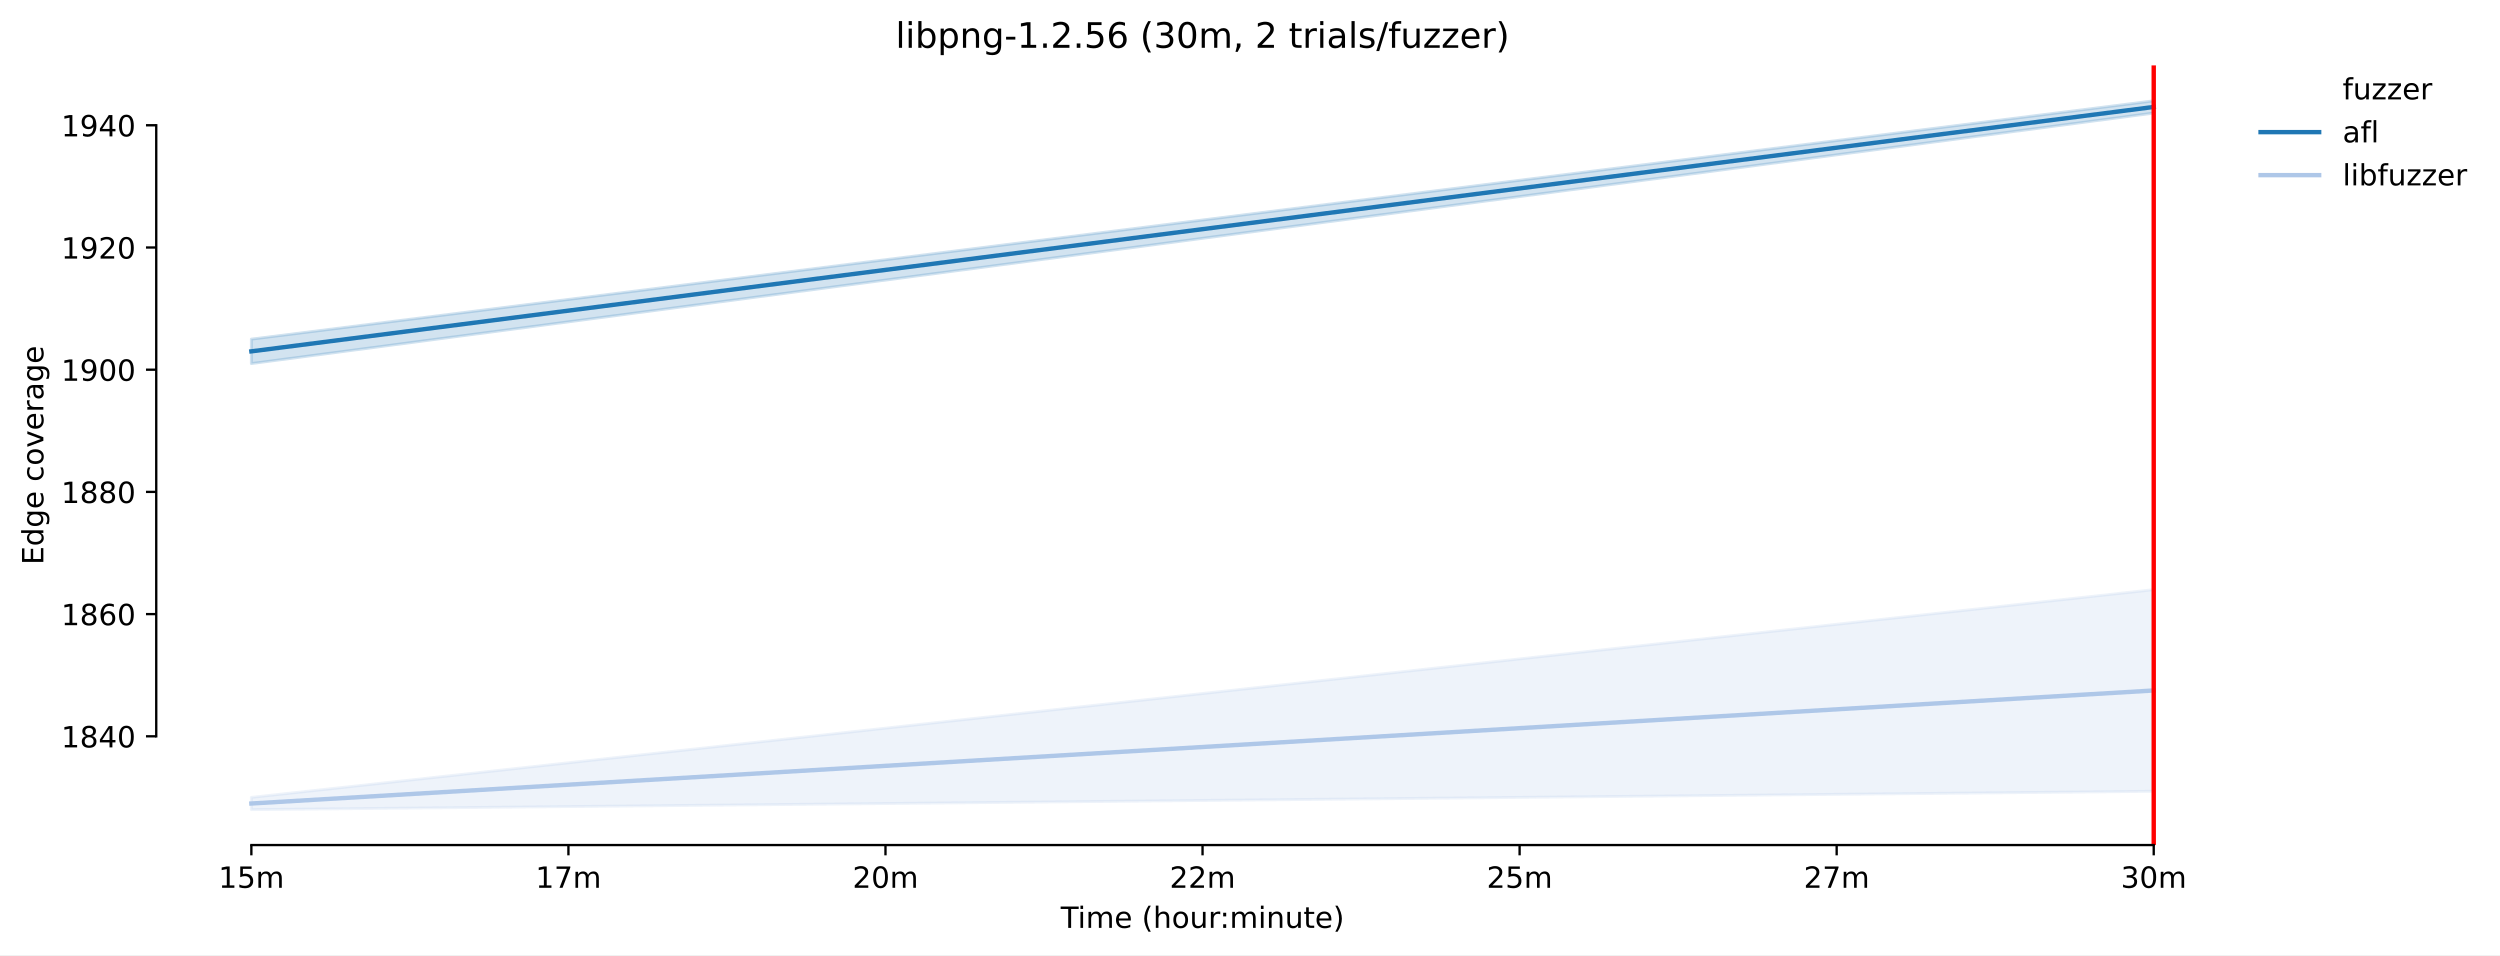
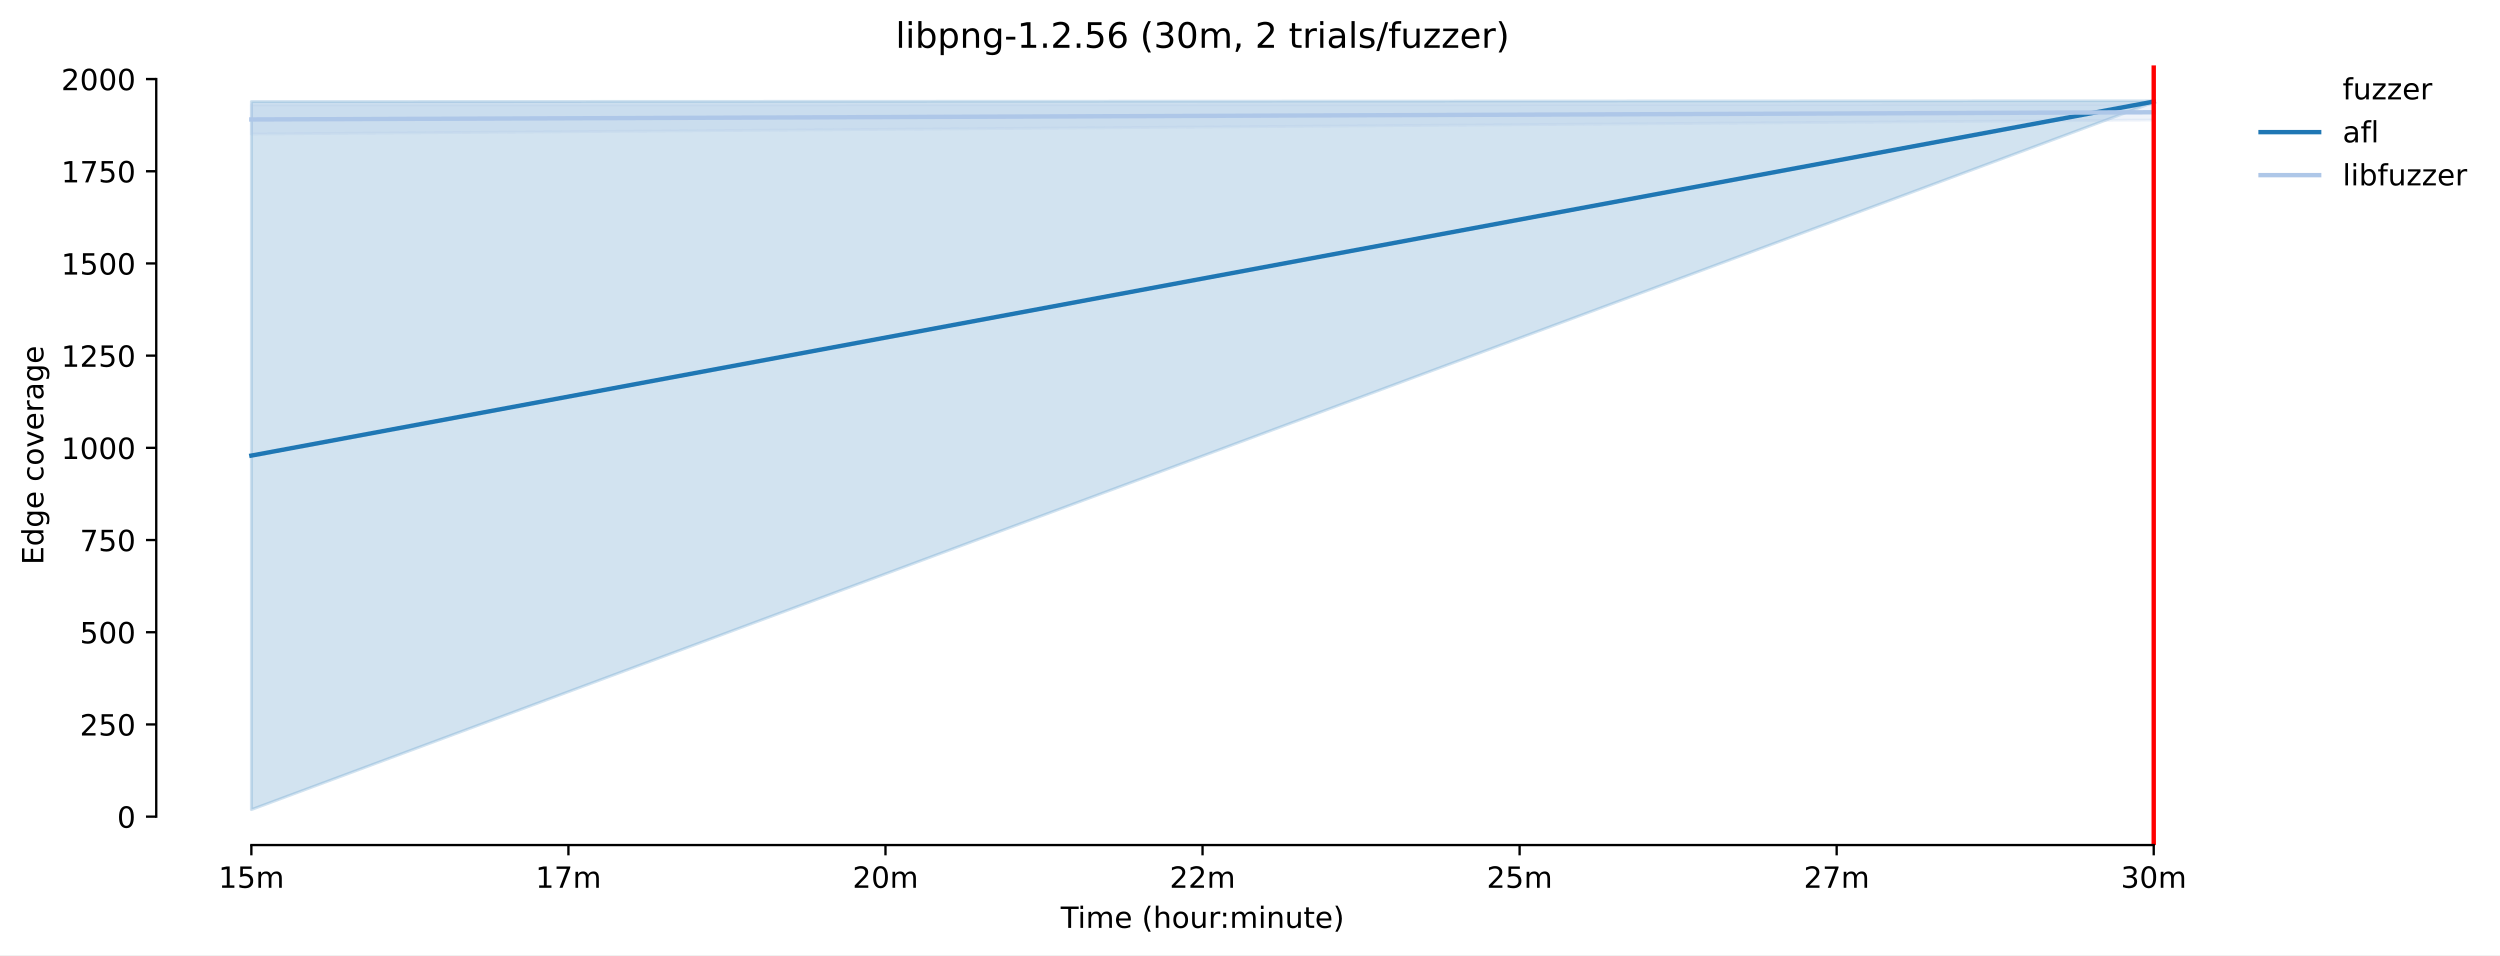
<svg xmlns="http://www.w3.org/2000/svg" xmlns:xlink="http://www.w3.org/1999/xlink" height="325.986pt" version="1.1" viewBox="0 0 853.292 325.986" width="853.292pt">
  <defs>
    <style type="text/css">
*{stroke-linecap:butt;stroke-linejoin:round;}
  </style>
  </defs>
  <g id="figure_1">
    <g id="patch_1">
      <path d="M 0 325.986  L 853.292 325.986  L 853.292 0  L 0 0  z " style="fill:#ffffff;" />
    </g>
    <g id="axes_1">
      <g id="patch_2">
        <path d="M 53.328 288.43  L 767.568 288.43  L 767.568 22.318  L 53.328 22.318  z " style="fill:#ffffff;" />
      </g>
      <g id="PolyCollection_1">
        <defs>
-           <path d="M 85.794 -210.237  L 85.794 -201.895  L 735.103 -287.401  L 735.103 -291.572  L 735.103 -291.572  L 85.794 -210.237  z " id="mdf410b90b7" style="stroke:#1f77b4;stroke-opacity:0.2;" />
+           <path d="M 85.794 -291.321  L 85.794 -49.652  L 735.103 -291.069  L 735.103 -291.572  L 735.103 -291.572  L 85.794 -291.321  z " id="m51db2a4401" style="stroke:#1f77b4;stroke-opacity:0.2;" />
        </defs>
-         <g clip-path="url(#p52d80dccf2)">
-           <use style="fill:#1f77b4;fill-opacity:0.2;stroke:#1f77b4;stroke-opacity:0.2;" x="0" xlink:href="#mdf410b90b7" y="325.986" />
+         <g clip-path="url(#pdd1003ed33)">
+           <use style="fill:#1f77b4;fill-opacity:0.2;stroke:#1f77b4;stroke-opacity:0.2;" x="0" xlink:href="#m51db2a4401" y="325.986" />
        </g>
      </g>
      <g id="PolyCollection_2">
        <defs>
-           <path d="M 85.794 -53.823  L 85.794 -49.652  L 735.103 -55.909  L 735.103 -124.731  L 735.103 -124.731  L 85.794 -53.823  z " id="m5c1416dad9" style="stroke:#aec7e8;stroke-opacity:0.2;" />
+           <path d="M 85.794 -290.188  L 85.794 -280.244  L 735.103 -285.027  L 735.103 -290.314  L 735.103 -290.314  L 85.794 -290.188  z " id="mef5dfde1c2" style="stroke:#aec7e8;stroke-opacity:0.2;" />
        </defs>
-         <g clip-path="url(#p52d80dccf2)">
-           <use style="fill:#aec7e8;fill-opacity:0.2;stroke:#aec7e8;stroke-opacity:0.2;" x="0" xlink:href="#m5c1416dad9" y="325.986" />
+         <g clip-path="url(#pdd1003ed33)">
+           <use style="fill:#aec7e8;fill-opacity:0.2;stroke:#aec7e8;stroke-opacity:0.2;" x="0" xlink:href="#mef5dfde1c2" y="325.986" />
        </g>
      </g>
      <g id="matplotlib.axis_1">
        <g id="xtick_1">
          <g id="line2d_1">
            <defs>
-               <path d="M 0 0  L 0 3.5  " id="md1319e01f7" style="stroke:#000000;stroke-width:0.8;" />
-             </defs>
-             <g>
-               <use style="stroke:#000000;stroke-width:0.8;" x="85.794" xlink:href="#md1319e01f7" y="288.43" />
+               <path d="M 0 0  L 0 3.5  " id="m10baee0d5d" style="stroke:#000000;stroke-width:0.8;" />
+             </defs>
+             <g>
+               <use style="stroke:#000000;stroke-width:0.8;" x="85.794" xlink:href="#m10baee0d5d" y="288.43" />
            </g>
          </g>
          <g id="text_1">
            <defs>
              <path d="M 12.406 8.297  L 28.516 8.297  L 28.516 63.922  L 10.984 60.406  L 10.984 69.391  L 28.422 72.906  L 38.281 72.906  L 38.281 8.297  L 54.391 8.297  L 54.391 0  L 12.406 0  z " id="DejaVuSans-49" />
              <path d="M 10.797 72.906  L 49.516 72.906  L 49.516 64.594  L 19.828 64.594  L 19.828 46.734  Q 21.969 47.469 24.109 47.828  Q 26.266 48.188 28.422 48.188  Q 40.625 48.188 47.75 41.5  Q 54.891 34.812 54.891 23.391  Q 54.891 11.625 47.562 5.094  Q 40.234 -1.422 26.906 -1.422  Q 22.312 -1.422 17.547 -0.641  Q 12.797 0.141 7.719 1.703  L 7.719 11.625  Q 12.109 9.234 16.797 8.062  Q 21.484 6.891 26.703 6.891  Q 35.156 6.891 40.078 11.328  Q 45.016 15.766 45.016 23.391  Q 45.016 31 40.078 35.438  Q 35.156 39.891 26.703 39.891  Q 22.75 39.891 18.812 39.016  Q 14.891 38.141 10.797 36.281  z " id="DejaVuSans-53" />
              <path d="M 52 44.188  Q 55.375 50.25 60.062 53.125  Q 64.75 56 71.094 56  Q 79.641 56 84.281 50.016  Q 88.922 44.047 88.922 33.016  L 88.922 0  L 79.891 0  L 79.891 32.719  Q 79.891 40.578 77.094 44.375  Q 74.312 48.188 68.609 48.188  Q 61.625 48.188 57.562 43.547  Q 53.516 38.922 53.516 30.906  L 53.516 0  L 44.484 0  L 44.484 32.719  Q 44.484 40.625 41.703 44.406  Q 38.922 48.188 33.109 48.188  Q 26.219 48.188 22.156 43.531  Q 18.109 38.875 18.109 30.906  L 18.109 0  L 9.078 0  L 9.078 54.688  L 18.109 54.688  L 18.109 46.188  Q 21.188 51.219 25.484 53.609  Q 29.781 56 35.688 56  Q 41.656 56 45.828 52.969  Q 50 49.953 52 44.188  z " id="DejaVuSans-109" />
            </defs>
            <g transform="translate(74.56077 303.0286)scale(0.1 -0.1)">
              <use xlink:href="#DejaVuSans-49" />
              <use x="63.623" xlink:href="#DejaVuSans-53" />
              <use x="127.246" xlink:href="#DejaVuSans-109" />
            </g>
          </g>
        </g>
        <g id="xtick_2">
          <g id="line2d_2">
            <g>
-               <use style="stroke:#000000;stroke-width:0.8;" x="194.012" xlink:href="#md1319e01f7" y="288.43" />
+               <use style="stroke:#000000;stroke-width:0.8;" x="194.012" xlink:href="#m10baee0d5d" y="288.43" />
            </g>
          </g>
          <g id="text_2">
            <defs>
              <path d="M 8.203 72.906  L 55.078 72.906  L 55.078 68.703  L 28.609 0  L 18.312 0  L 43.219 64.594  L 8.203 64.594  z " id="DejaVuSans-55" />
            </defs>
            <g transform="translate(182.7789 303.0286)scale(0.1 -0.1)">
              <use xlink:href="#DejaVuSans-49" />
              <use x="63.623" xlink:href="#DejaVuSans-55" />
              <use x="127.246" xlink:href="#DejaVuSans-109" />
            </g>
          </g>
        </g>
        <g id="xtick_3">
          <g id="line2d_3">
            <g>
-               <use style="stroke:#000000;stroke-width:0.8;" x="302.23" xlink:href="#md1319e01f7" y="288.43" />
+               <use style="stroke:#000000;stroke-width:0.8;" x="302.23" xlink:href="#m10baee0d5d" y="288.43" />
            </g>
          </g>
          <g id="text_3">
            <defs>
              <path d="M 19.188 8.297  L 53.609 8.297  L 53.609 0  L 7.328 0  L 7.328 8.297  Q 12.938 14.109 22.625 23.891  Q 32.328 33.688 34.812 36.531  Q 39.547 41.844 41.422 45.531  Q 43.312 49.219 43.312 52.781  Q 43.312 58.594 39.234 62.25  Q 35.156 65.922 28.609 65.922  Q 23.969 65.922 18.812 64.312  Q 13.672 62.703 7.812 59.422  L 7.812 69.391  Q 13.766 71.781 18.938 73  Q 24.125 74.219 28.422 74.219  Q 39.75 74.219 46.484 68.547  Q 53.219 62.891 53.219 53.422  Q 53.219 48.922 51.531 44.891  Q 49.859 40.875 45.406 35.406  Q 44.188 33.984 37.641 27.219  Q 31.109 20.453 19.188 8.297  z " id="DejaVuSans-50" />
              <path d="M 31.781 66.406  Q 24.172 66.406 20.328 58.906  Q 16.5 51.422 16.5 36.375  Q 16.5 21.391 20.328 13.891  Q 24.172 6.391 31.781 6.391  Q 39.453 6.391 43.281 13.891  Q 47.125 21.391 47.125 36.375  Q 47.125 51.422 43.281 58.906  Q 39.453 66.406 31.781 66.406  z M 31.781 74.219  Q 44.047 74.219 50.516 64.516  Q 56.984 54.828 56.984 36.375  Q 56.984 17.969 50.516 8.266  Q 44.047 -1.422 31.781 -1.422  Q 19.531 -1.422 13.062 8.266  Q 6.594 17.969 6.594 36.375  Q 6.594 54.828 13.062 64.516  Q 19.531 74.219 31.781 74.219  z " id="DejaVuSans-48" />
            </defs>
            <g transform="translate(290.9971 303.0286)scale(0.1 -0.1)">
              <use xlink:href="#DejaVuSans-50" />
              <use x="63.623" xlink:href="#DejaVuSans-48" />
              <use x="127.246" xlink:href="#DejaVuSans-109" />
            </g>
          </g>
        </g>
        <g id="xtick_4">
          <g id="line2d_4">
            <g>
-               <use style="stroke:#000000;stroke-width:0.8;" x="410.448" xlink:href="#md1319e01f7" y="288.43" />
+               <use style="stroke:#000000;stroke-width:0.8;" x="410.448" xlink:href="#m10baee0d5d" y="288.43" />
            </g>
          </g>
          <g id="text_4">
            <g transform="translate(399.2153 303.0286)scale(0.1 -0.1)">
              <use xlink:href="#DejaVuSans-50" />
              <use x="63.623" xlink:href="#DejaVuSans-50" />
              <use x="127.246" xlink:href="#DejaVuSans-109" />
            </g>
          </g>
        </g>
        <g id="xtick_5">
          <g id="line2d_5">
            <g>
-               <use style="stroke:#000000;stroke-width:0.8;" x="518.666" xlink:href="#md1319e01f7" y="288.43" />
+               <use style="stroke:#000000;stroke-width:0.8;" x="518.666" xlink:href="#m10baee0d5d" y="288.43" />
            </g>
          </g>
          <g id="text_5">
            <g transform="translate(507.4335 303.0286)scale(0.1 -0.1)">
              <use xlink:href="#DejaVuSans-50" />
              <use x="63.623" xlink:href="#DejaVuSans-53" />
              <use x="127.246" xlink:href="#DejaVuSans-109" />
            </g>
          </g>
        </g>
        <g id="xtick_6">
          <g id="line2d_6">
            <g>
-               <use style="stroke:#000000;stroke-width:0.8;" x="626.884" xlink:href="#md1319e01f7" y="288.43" />
+               <use style="stroke:#000000;stroke-width:0.8;" x="626.884" xlink:href="#m10baee0d5d" y="288.43" />
            </g>
          </g>
          <g id="text_6">
            <g transform="translate(615.6517 303.0286)scale(0.1 -0.1)">
              <use xlink:href="#DejaVuSans-50" />
              <use x="63.623" xlink:href="#DejaVuSans-55" />
              <use x="127.246" xlink:href="#DejaVuSans-109" />
            </g>
          </g>
        </g>
        <g id="xtick_7">
          <g id="line2d_7">
            <g>
-               <use style="stroke:#000000;stroke-width:0.8;" x="735.103" xlink:href="#md1319e01f7" y="288.43" />
+               <use style="stroke:#000000;stroke-width:0.8;" x="735.103" xlink:href="#m10baee0d5d" y="288.43" />
            </g>
          </g>
          <g id="text_7">
            <defs>
              <path d="M 40.578 39.312  Q 47.656 37.797 51.625 33  Q 55.609 28.219 55.609 21.188  Q 55.609 10.406 48.188 4.484  Q 40.766 -1.422 27.094 -1.422  Q 22.516 -1.422 17.656 -0.516  Q 12.797 0.391 7.625 2.203  L 7.625 11.719  Q 11.719 9.328 16.594 8.109  Q 21.484 6.891 26.812 6.891  Q 36.078 6.891 40.938 10.547  Q 45.797 14.203 45.797 21.188  Q 45.797 27.641 41.281 31.266  Q 36.766 34.906 28.719 34.906  L 20.219 34.906  L 20.219 43.016  L 29.109 43.016  Q 36.375 43.016 40.234 45.922  Q 44.094 48.828 44.094 54.297  Q 44.094 59.906 40.109 62.906  Q 36.141 65.922 28.719 65.922  Q 24.656 65.922 20.016 65.031  Q 15.375 64.156 9.812 62.312  L 9.812 71.094  Q 15.438 72.656 20.344 73.438  Q 25.25 74.219 29.594 74.219  Q 40.828 74.219 47.359 69.109  Q 53.906 64.016 53.906 55.328  Q 53.906 49.266 50.438 45.094  Q 46.969 40.922 40.578 39.312  z " id="DejaVuSans-51" />
            </defs>
            <g transform="translate(723.8699 303.0286)scale(0.1 -0.1)">
              <use xlink:href="#DejaVuSans-51" />
              <use x="63.623" xlink:href="#DejaVuSans-48" />
              <use x="127.246" xlink:href="#DejaVuSans-109" />
            </g>
          </g>
        </g>
        <g id="text_8">
          <defs>
            <path d="M -0.297 72.906  L 61.375 72.906  L 61.375 64.594  L 35.5 64.594  L 35.5 0  L 25.594 0  L 25.594 64.594  L -0.297 64.594  z " id="DejaVuSans-84" />
            <path d="M 9.422 54.688  L 18.406 54.688  L 18.406 0  L 9.422 0  z M 9.422 75.984  L 18.406 75.984  L 18.406 64.594  L 9.422 64.594  z " id="DejaVuSans-105" />
            <path d="M 56.203 29.594  L 56.203 25.203  L 14.891 25.203  Q 15.484 15.922 20.484 11.062  Q 25.484 6.203 34.422 6.203  Q 39.594 6.203 44.453 7.469  Q 49.312 8.734 54.109 11.281  L 54.109 2.781  Q 49.266 0.734 44.188 -0.344  Q 39.109 -1.422 33.891 -1.422  Q 20.797 -1.422 13.156 6.188  Q 5.516 13.812 5.516 26.812  Q 5.516 40.234 12.766 48.109  Q 20.016 56 32.328 56  Q 43.359 56 49.781 48.891  Q 56.203 41.797 56.203 29.594  z M 47.219 32.234  Q 47.125 39.594 43.094 43.984  Q 39.062 48.391 32.422 48.391  Q 24.906 48.391 20.391 44.141  Q 15.875 39.891 15.188 32.172  z " id="DejaVuSans-101" />
            <path id="DejaVuSans-32" />
            <path d="M 31 75.875  Q 24.469 64.656 21.281 53.656  Q 18.109 42.672 18.109 31.391  Q 18.109 20.125 21.312 9.062  Q 24.516 -2 31 -13.188  L 23.188 -13.188  Q 15.875 -1.703 12.234 9.375  Q 8.594 20.453 8.594 31.391  Q 8.594 42.281 12.203 53.312  Q 15.828 64.359 23.188 75.875  z " id="DejaVuSans-40" />
            <path d="M 54.891 33.016  L 54.891 0  L 45.906 0  L 45.906 32.719  Q 45.906 40.484 42.875 44.328  Q 39.844 48.188 33.797 48.188  Q 26.516 48.188 22.312 43.547  Q 18.109 38.922 18.109 30.906  L 18.109 0  L 9.078 0  L 9.078 75.984  L 18.109 75.984  L 18.109 46.188  Q 21.344 51.125 25.703 53.562  Q 30.078 56 35.797 56  Q 45.219 56 50.047 50.172  Q 54.891 44.344 54.891 33.016  z " id="DejaVuSans-104" />
            <path d="M 30.609 48.391  Q 23.391 48.391 19.188 42.75  Q 14.984 37.109 14.984 27.297  Q 14.984 17.484 19.156 11.844  Q 23.344 6.203 30.609 6.203  Q 37.797 6.203 41.984 11.859  Q 46.188 17.531 46.188 27.297  Q 46.188 37.016 41.984 42.703  Q 37.797 48.391 30.609 48.391  z M 30.609 56  Q 42.328 56 49.016 48.375  Q 55.719 40.766 55.719 27.297  Q 55.719 13.875 49.016 6.219  Q 42.328 -1.422 30.609 -1.422  Q 18.844 -1.422 12.172 6.219  Q 5.516 13.875 5.516 27.297  Q 5.516 40.766 12.172 48.375  Q 18.844 56 30.609 56  z " id="DejaVuSans-111" />
            <path d="M 8.5 21.578  L 8.5 54.688  L 17.484 54.688  L 17.484 21.922  Q 17.484 14.156 20.5 10.266  Q 23.531 6.391 29.594 6.391  Q 36.859 6.391 41.078 11.031  Q 45.312 15.672 45.312 23.688  L 45.312 54.688  L 54.297 54.688  L 54.297 0  L 45.312 0  L 45.312 8.406  Q 42.047 3.422 37.719 1  Q 33.406 -1.422 27.688 -1.422  Q 18.266 -1.422 13.375 4.438  Q 8.5 10.297 8.5 21.578  z M 31.109 56  z " id="DejaVuSans-117" />
            <path d="M 41.109 46.297  Q 39.594 47.172 37.812 47.578  Q 36.031 48 33.891 48  Q 26.266 48 22.188 43.047  Q 18.109 38.094 18.109 28.812  L 18.109 0  L 9.078 0  L 9.078 54.688  L 18.109 54.688  L 18.109 46.188  Q 20.953 51.172 25.484 53.578  Q 30.031 56 36.531 56  Q 37.453 56 38.578 55.875  Q 39.703 55.766 41.062 55.516  z " id="DejaVuSans-114" />
            <path d="M 11.719 12.406  L 22.016 12.406  L 22.016 0  L 11.719 0  z M 11.719 51.703  L 22.016 51.703  L 22.016 39.312  L 11.719 39.312  z " id="DejaVuSans-58" />
            <path d="M 54.891 33.016  L 54.891 0  L 45.906 0  L 45.906 32.719  Q 45.906 40.484 42.875 44.328  Q 39.844 48.188 33.797 48.188  Q 26.516 48.188 22.312 43.547  Q 18.109 38.922 18.109 30.906  L 18.109 0  L 9.078 0  L 9.078 54.688  L 18.109 54.688  L 18.109 46.188  Q 21.344 51.125 25.703 53.562  Q 30.078 56 35.797 56  Q 45.219 56 50.047 50.172  Q 54.891 44.344 54.891 33.016  z " id="DejaVuSans-110" />
            <path d="M 18.312 70.219  L 18.312 54.688  L 36.812 54.688  L 36.812 47.703  L 18.312 47.703  L 18.312 18.016  Q 18.312 11.328 20.141 9.422  Q 21.969 7.516 27.594 7.516  L 36.812 7.516  L 36.812 0  L 27.594 0  Q 17.188 0 13.234 3.875  Q 9.281 7.766 9.281 18.016  L 9.281 47.703  L 2.688 47.703  L 2.688 54.688  L 9.281 54.688  L 9.281 70.219  z " id="DejaVuSans-116" />
            <path d="M 8.016 75.875  L 15.828 75.875  Q 23.141 64.359 26.781 53.312  Q 30.422 42.281 30.422 31.391  Q 30.422 20.453 26.781 9.375  Q 23.141 -1.703 15.828 -13.188  L 8.016 -13.188  Q 14.5 -2 17.703 9.062  Q 20.906 20.125 20.906 31.391  Q 20.906 42.672 17.703 53.656  Q 14.5 64.656 8.016 75.875  z " id="DejaVuSans-41" />
          </defs>
          <g transform="translate(362.0411 316.7067)scale(0.1 -0.1)">
            <use xlink:href="#DejaVuSans-84" />
            <use x="57.959" xlink:href="#DejaVuSans-105" />
            <use x="85.742" xlink:href="#DejaVuSans-109" />
            <use x="183.154" xlink:href="#DejaVuSans-101" />
            <use x="244.678" xlink:href="#DejaVuSans-32" />
            <use x="276.465" xlink:href="#DejaVuSans-40" />
            <use x="315.479" xlink:href="#DejaVuSans-104" />
            <use x="378.857" xlink:href="#DejaVuSans-111" />
            <use x="440.039" xlink:href="#DejaVuSans-117" />
            <use x="503.418" xlink:href="#DejaVuSans-114" />
            <use x="542.781" xlink:href="#DejaVuSans-58" />
            <use x="576.473" xlink:href="#DejaVuSans-109" />
            <use x="673.885" xlink:href="#DejaVuSans-105" />
            <use x="701.668" xlink:href="#DejaVuSans-110" />
            <use x="765.047" xlink:href="#DejaVuSans-117" />
            <use x="828.426" xlink:href="#DejaVuSans-116" />
            <use x="867.635" xlink:href="#DejaVuSans-101" />
            <use x="929.158" xlink:href="#DejaVuSans-41" />
          </g>
        </g>
      </g>
      <g id="matplotlib.axis_2">
        <g id="ytick_1">
          <g id="line2d_8">
            <defs>
-               <path d="M 0 0  L -3.5 0  " id="m8c05bb1ef4" style="stroke:#000000;stroke-width:0.8;" />
-             </defs>
-             <g>
-               <use style="stroke:#000000;stroke-width:0.8;" x="53.328" xlink:href="#m8c05bb1ef4" y="251.308" />
+               <path d="M 0 0  L -3.5 0  " id="m11af201c69" style="stroke:#000000;stroke-width:0.8;" />
+             </defs>
+             <g>
+               <use style="stroke:#000000;stroke-width:0.8;" x="53.328" xlink:href="#m11af201c69" y="278.726" />
            </g>
          </g>
          <g id="text_9">
-             <defs>
-               <path d="M 31.781 34.625  Q 24.75 34.625 20.719 30.859  Q 16.703 27.094 16.703 20.516  Q 16.703 13.922 20.719 10.156  Q 24.75 6.391 31.781 6.391  Q 38.812 6.391 42.859 10.172  Q 46.922 13.969 46.922 20.516  Q 46.922 27.094 42.891 30.859  Q 38.875 34.625 31.781 34.625  z M 21.922 38.812  Q 15.578 40.375 12.031 44.719  Q 8.5 49.078 8.5 55.328  Q 8.5 64.062 14.719 69.141  Q 20.953 74.219 31.781 74.219  Q 42.672 74.219 48.875 69.141  Q 55.078 64.062 55.078 55.328  Q 55.078 49.078 51.531 44.719  Q 48 40.375 41.703 38.812  Q 48.828 37.156 52.797 32.312  Q 56.781 27.484 56.781 20.516  Q 56.781 9.906 50.312 4.234  Q 43.844 -1.422 31.781 -1.422  Q 19.734 -1.422 13.25 4.234  Q 6.781 9.906 6.781 20.516  Q 6.781 27.484 10.781 32.312  Q 14.797 37.156 21.922 38.812  z M 18.312 54.391  Q 18.312 48.734 21.844 45.562  Q 25.391 42.391 31.781 42.391  Q 38.141 42.391 41.719 45.562  Q 45.312 48.734 45.312 54.391  Q 45.312 60.062 41.719 63.234  Q 38.141 66.406 31.781 66.406  Q 25.391 66.406 21.844 63.234  Q 18.312 60.062 18.312 54.391  z " id="DejaVuSans-56" />
-               <path d="M 37.797 64.312  L 12.891 25.391  L 37.797 25.391  z M 35.203 72.906  L 47.609 72.906  L 47.609 25.391  L 58.016 25.391  L 58.016 17.188  L 47.609 17.188  L 47.609 0  L 37.797 0  L 37.797 17.188  L 4.891 17.188  L 4.891 26.703  z " id="DejaVuSans-52" />
-             </defs>
-             <g transform="translate(20.87813 255.1071)scale(0.1 -0.1)">
-               <use xlink:href="#DejaVuSans-49" />
-               <use x="63.623" xlink:href="#DejaVuSans-56" />
-               <use x="127.246" xlink:href="#DejaVuSans-52" />
-               <use x="190.869" xlink:href="#DejaVuSans-48" />
+             <g transform="translate(39.96563 282.5249)scale(0.1 -0.1)">
+               <use xlink:href="#DejaVuSans-48" />
            </g>
          </g>
        </g>
        <g id="ytick_2">
          <g id="line2d_9">
            <g>
-               <use style="stroke:#000000;stroke-width:0.8;" x="53.328" xlink:href="#m8c05bb1ef4" y="209.598" />
+               <use style="stroke:#000000;stroke-width:0.8;" x="53.328" xlink:href="#m11af201c69" y="247.258" />
            </g>
          </g>
          <g id="text_10">
-             <defs>
-               <path d="M 33.016 40.375  Q 26.375 40.375 22.484 35.828  Q 18.609 31.297 18.609 23.391  Q 18.609 15.531 22.484 10.953  Q 26.375 6.391 33.016 6.391  Q 39.656 6.391 43.531 10.953  Q 47.406 15.531 47.406 23.391  Q 47.406 31.297 43.531 35.828  Q 39.656 40.375 33.016 40.375  z M 52.594 71.297  L 52.594 62.312  Q 48.875 64.062 45.094 64.984  Q 41.312 65.922 37.594 65.922  Q 27.828 65.922 22.672 59.328  Q 17.531 52.734 16.797 39.406  Q 19.672 43.656 24.016 45.922  Q 28.375 48.188 33.594 48.188  Q 44.578 48.188 50.953 41.516  Q 57.328 34.859 57.328 23.391  Q 57.328 12.156 50.688 5.359  Q 44.047 -1.422 33.016 -1.422  Q 20.359 -1.422 13.672 8.266  Q 6.984 17.969 6.984 36.375  Q 6.984 53.656 15.188 63.938  Q 23.391 74.219 37.203 74.219  Q 40.922 74.219 44.703 73.484  Q 48.484 72.75 52.594 71.297  z " id="DejaVuSans-54" />
-             </defs>
-             <g transform="translate(20.87813 213.3968)scale(0.1 -0.1)">
-               <use xlink:href="#DejaVuSans-49" />
-               <use x="63.623" xlink:href="#DejaVuSans-56" />
-               <use x="127.246" xlink:href="#DejaVuSans-54" />
-               <use x="190.869" xlink:href="#DejaVuSans-48" />
+             <g transform="translate(27.24063 251.0576)scale(0.1 -0.1)">
+               <use xlink:href="#DejaVuSans-50" />
+               <use x="63.623" xlink:href="#DejaVuSans-53" />
+               <use x="127.246" xlink:href="#DejaVuSans-48" />
            </g>
          </g>
        </g>
        <g id="ytick_3">
          <g id="line2d_10">
            <g>
-               <use style="stroke:#000000;stroke-width:0.8;" x="53.328" xlink:href="#m8c05bb1ef4" y="167.887" />
+               <use style="stroke:#000000;stroke-width:0.8;" x="53.328" xlink:href="#m11af201c69" y="215.791" />
            </g>
          </g>
          <g id="text_11">
-             <g transform="translate(20.87813 171.6864)scale(0.1 -0.1)">
-               <use xlink:href="#DejaVuSans-49" />
-               <use x="63.623" xlink:href="#DejaVuSans-56" />
-               <use x="127.246" xlink:href="#DejaVuSans-56" />
-               <use x="190.869" xlink:href="#DejaVuSans-48" />
+             <g transform="translate(27.24063 219.5904)scale(0.1 -0.1)">
+               <use xlink:href="#DejaVuSans-53" />
+               <use x="63.623" xlink:href="#DejaVuSans-48" />
+               <use x="127.246" xlink:href="#DejaVuSans-48" />
            </g>
          </g>
        </g>
        <g id="ytick_4">
          <g id="line2d_11">
            <g>
-               <use style="stroke:#000000;stroke-width:0.8;" x="53.328" xlink:href="#m8c05bb1ef4" y="126.177" />
+               <use style="stroke:#000000;stroke-width:0.8;" x="53.328" xlink:href="#m11af201c69" y="184.324" />
            </g>
          </g>
          <g id="text_12">
-             <defs>
-               <path d="M 10.984 1.516  L 10.984 10.5  Q 14.703 8.734 18.5 7.812  Q 22.312 6.891 25.984 6.891  Q 35.75 6.891 40.891 13.453  Q 46.047 20.016 46.781 33.406  Q 43.953 29.203 39.594 26.953  Q 35.25 24.703 29.984 24.703  Q 19.047 24.703 12.672 31.312  Q 6.297 37.938 6.297 49.422  Q 6.297 60.641 12.938 67.422  Q 19.578 74.219 30.609 74.219  Q 43.266 74.219 49.922 64.516  Q 56.594 54.828 56.594 36.375  Q 56.594 19.141 48.406 8.859  Q 40.234 -1.422 26.422 -1.422  Q 22.703 -1.422 18.891 -0.688  Q 15.094 0.047 10.984 1.516  z M 30.609 32.422  Q 37.25 32.422 41.125 36.953  Q 45.016 41.5 45.016 49.422  Q 45.016 57.281 41.125 61.844  Q 37.25 66.406 30.609 66.406  Q 23.969 66.406 20.094 61.844  Q 16.219 57.281 16.219 49.422  Q 16.219 41.5 20.094 36.953  Q 23.969 32.422 30.609 32.422  z " id="DejaVuSans-57" />
-             </defs>
-             <g transform="translate(20.87813 129.9761)scale(0.1 -0.1)">
-               <use xlink:href="#DejaVuSans-49" />
-               <use x="63.623" xlink:href="#DejaVuSans-57" />
-               <use x="127.246" xlink:href="#DejaVuSans-48" />
-               <use x="190.869" xlink:href="#DejaVuSans-48" />
+             <g transform="translate(27.24063 188.1232)scale(0.1 -0.1)">
+               <use xlink:href="#DejaVuSans-55" />
+               <use x="63.623" xlink:href="#DejaVuSans-53" />
+               <use x="127.246" xlink:href="#DejaVuSans-48" />
            </g>
          </g>
        </g>
        <g id="ytick_5">
          <g id="line2d_12">
            <g>
-               <use style="stroke:#000000;stroke-width:0.8;" x="53.328" xlink:href="#m8c05bb1ef4" y="84.467" />
+               <use style="stroke:#000000;stroke-width:0.8;" x="53.328" xlink:href="#m11af201c69" y="152.857" />
            </g>
          </g>
          <g id="text_13">
-             <g transform="translate(20.87813 88.26576)scale(0.1 -0.1)">
-               <use xlink:href="#DejaVuSans-49" />
-               <use x="63.623" xlink:href="#DejaVuSans-57" />
-               <use x="127.246" xlink:href="#DejaVuSans-50" />
+             <g transform="translate(20.87813 156.656)scale(0.1 -0.1)">
+               <use xlink:href="#DejaVuSans-49" />
+               <use x="63.623" xlink:href="#DejaVuSans-48" />
+               <use x="127.246" xlink:href="#DejaVuSans-48" />
              <use x="190.869" xlink:href="#DejaVuSans-48" />
            </g>
          </g>
        </g>
        <g id="ytick_6">
          <g id="line2d_13">
            <g>
-               <use style="stroke:#000000;stroke-width:0.8;" x="53.328" xlink:href="#m8c05bb1ef4" y="42.756" />
+               <use style="stroke:#000000;stroke-width:0.8;" x="53.328" xlink:href="#m11af201c69" y="121.39" />
            </g>
          </g>
          <g id="text_14">
-             <g transform="translate(20.87813 46.55541)scale(0.1 -0.1)">
-               <use xlink:href="#DejaVuSans-49" />
-               <use x="63.623" xlink:href="#DejaVuSans-57" />
-               <use x="127.246" xlink:href="#DejaVuSans-52" />
+             <g transform="translate(20.87813 125.1887)scale(0.1 -0.1)">
+               <use xlink:href="#DejaVuSans-49" />
+               <use x="63.623" xlink:href="#DejaVuSans-50" />
+               <use x="127.246" xlink:href="#DejaVuSans-53" />
              <use x="190.869" xlink:href="#DejaVuSans-48" />
            </g>
          </g>
        </g>
-         <g id="text_15">
+         <g id="ytick_7">
+           <g id="line2d_14">
+             <g>
+               <use style="stroke:#000000;stroke-width:0.8;" x="53.328" xlink:href="#m11af201c69" y="89.922" />
+             </g>
+           </g>
+           <g id="text_15">
+             <g transform="translate(20.87813 93.72152)scale(0.1 -0.1)">
+               <use xlink:href="#DejaVuSans-49" />
+               <use x="63.623" xlink:href="#DejaVuSans-53" />
+               <use x="127.246" xlink:href="#DejaVuSans-48" />
+               <use x="190.869" xlink:href="#DejaVuSans-48" />
+             </g>
+           </g>
+         </g>
+         <g id="ytick_8">
+           <g id="line2d_15">
+             <g>
+               <use style="stroke:#000000;stroke-width:0.8;" x="53.328" xlink:href="#m11af201c69" y="58.455" />
+             </g>
+           </g>
+           <g id="text_16">
+             <g transform="translate(20.87813 62.2543)scale(0.1 -0.1)">
+               <use xlink:href="#DejaVuSans-49" />
+               <use x="63.623" xlink:href="#DejaVuSans-55" />
+               <use x="127.246" xlink:href="#DejaVuSans-53" />
+               <use x="190.869" xlink:href="#DejaVuSans-48" />
+             </g>
+           </g>
+         </g>
+         <g id="ytick_9">
+           <g id="line2d_16">
+             <g>
+               <use style="stroke:#000000;stroke-width:0.8;" x="53.328" xlink:href="#m11af201c69" y="26.988" />
+             </g>
+           </g>
+           <g id="text_17">
+             <g transform="translate(20.87813 30.78708)scale(0.1 -0.1)">
+               <use xlink:href="#DejaVuSans-50" />
+               <use x="63.623" xlink:href="#DejaVuSans-48" />
+               <use x="127.246" xlink:href="#DejaVuSans-48" />
+               <use x="190.869" xlink:href="#DejaVuSans-48" />
+             </g>
+           </g>
+         </g>
+         <g id="text_18">
          <defs>
            <path d="M 9.812 72.906  L 55.906 72.906  L 55.906 64.594  L 19.672 64.594  L 19.672 43.016  L 54.391 43.016  L 54.391 34.719  L 19.672 34.719  L 19.672 8.297  L 56.781 8.297  L 56.781 0  L 9.812 0  z " id="DejaVuSans-69" />
            <path d="M 45.406 46.391  L 45.406 75.984  L 54.391 75.984  L 54.391 0  L 45.406 0  L 45.406 8.203  Q 42.578 3.328 38.25 0.953  Q 33.938 -1.422 27.875 -1.422  Q 17.969 -1.422 11.734 6.484  Q 5.516 14.406 5.516 27.297  Q 5.516 40.188 11.734 48.094  Q 17.969 56 27.875 56  Q 33.938 56 38.25 53.625  Q 42.578 51.266 45.406 46.391  z M 14.797 27.297  Q 14.797 17.391 18.875 11.75  Q 22.953 6.109 30.078 6.109  Q 37.203 6.109 41.297 11.75  Q 45.406 17.391 45.406 27.297  Q 45.406 37.203 41.297 42.844  Q 37.203 48.484 30.078 48.484  Q 22.953 48.484 18.875 42.844  Q 14.797 37.203 14.797 27.297  z " id="DejaVuSans-100" />
            <path d="M 45.406 27.984  Q 45.406 37.75 41.375 43.109  Q 37.359 48.484 30.078 48.484  Q 22.859 48.484 18.828 43.109  Q 14.797 37.75 14.797 27.984  Q 14.797 18.266 18.828 12.891  Q 22.859 7.516 30.078 7.516  Q 37.359 7.516 41.375 12.891  Q 45.406 18.266 45.406 27.984  z M 54.391 6.781  Q 54.391 -7.172 48.188 -13.984  Q 42 -20.797 29.203 -20.797  Q 24.469 -20.797 20.266 -20.094  Q 16.062 -19.391 12.109 -17.922  L 12.109 -9.188  Q 16.062 -11.328 19.922 -12.344  Q 23.781 -13.375 27.781 -13.375  Q 36.625 -13.375 41.016 -8.766  Q 45.406 -4.156 45.406 5.172  L 45.406 9.625  Q 42.625 4.781 38.281 2.391  Q 33.938 0 27.875 0  Q 17.828 0 11.672 7.656  Q 5.516 15.328 5.516 27.984  Q 5.516 40.672 11.672 48.328  Q 17.828 56 27.875 56  Q 33.938 56 38.281 53.609  Q 42.625 51.219 45.406 46.391  L 45.406 54.688  L 54.391 54.688  z " id="DejaVuSans-103" />
            <path d="M 48.781 52.594  L 48.781 44.188  Q 44.969 46.297 41.141 47.344  Q 37.312 48.391 33.406 48.391  Q 24.656 48.391 19.812 42.844  Q 14.984 37.312 14.984 27.297  Q 14.984 17.281 19.812 11.734  Q 24.656 6.203 33.406 6.203  Q 37.312 6.203 41.141 7.25  Q 44.969 8.297 48.781 10.406  L 48.781 2.094  Q 45.016 0.344 40.984 -0.531  Q 36.969 -1.422 32.422 -1.422  Q 20.062 -1.422 12.781 6.344  Q 5.516 14.109 5.516 27.297  Q 5.516 40.672 12.859 48.328  Q 20.219 56 33.016 56  Q 37.156 56 41.109 55.141  Q 45.062 54.297 48.781 52.594  z " id="DejaVuSans-99" />
            <path d="M 2.984 54.688  L 12.5 54.688  L 29.594 8.797  L 46.688 54.688  L 56.203 54.688  L 35.688 0  L 23.484 0  z " id="DejaVuSans-118" />
            <path d="M 34.281 27.484  Q 23.391 27.484 19.188 25  Q 14.984 22.516 14.984 16.5  Q 14.984 11.719 18.141 8.906  Q 21.297 6.109 26.703 6.109  Q 34.188 6.109 38.703 11.406  Q 43.219 16.703 43.219 25.484  L 43.219 27.484  z M 52.203 31.203  L 52.203 0  L 43.219 0  L 43.219 8.297  Q 40.141 3.328 35.547 0.953  Q 30.953 -1.422 24.312 -1.422  Q 15.922 -1.422 10.953 3.297  Q 6 8.016 6 15.922  Q 6 25.141 12.172 29.828  Q 18.359 34.516 30.609 34.516  L 43.219 34.516  L 43.219 35.406  Q 43.219 41.609 39.141 45  Q 35.062 48.391 27.688 48.391  Q 23 48.391 18.547 47.266  Q 14.109 46.141 10.016 43.891  L 10.016 52.203  Q 14.938 54.109 19.578 55.047  Q 24.219 56 28.609 56  Q 40.484 56 46.344 49.844  Q 52.203 43.703 52.203 31.203  z " id="DejaVuSans-97" />
          </defs>
          <g transform="translate(14.79844 192.7624)rotate(-90)scale(0.1 -0.1)">
            <use xlink:href="#DejaVuSans-69" />
            <use x="63.184" xlink:href="#DejaVuSans-100" />
            <use x="126.66" xlink:href="#DejaVuSans-103" />
            <use x="190.137" xlink:href="#DejaVuSans-101" />
            <use x="251.66" xlink:href="#DejaVuSans-32" />
            <use x="283.447" xlink:href="#DejaVuSans-99" />
            <use x="338.428" xlink:href="#DejaVuSans-111" />
            <use x="399.609" xlink:href="#DejaVuSans-118" />
            <use x="458.789" xlink:href="#DejaVuSans-101" />
            <use x="520.312" xlink:href="#DejaVuSans-114" />
            <use x="561.426" xlink:href="#DejaVuSans-97" />
            <use x="622.705" xlink:href="#DejaVuSans-103" />
            <use x="686.182" xlink:href="#DejaVuSans-101" />
          </g>
        </g>
      </g>
-       <g id="line2d_14">
-         <path clip-path="url(#p52d80dccf2)" d="M 85.794 119.92  L 735.103 36.5  " style="fill:none;stroke:#1f77b4;stroke-linecap:square;stroke-width:1.5;" />
-       </g>
-       <g id="line2d_15">
-         <path clip-path="url(#p52d80dccf2)" d="M 85.794 274.249  L 735.103 235.667  " style="fill:none;stroke:#aec7e8;stroke-linecap:square;stroke-width:1.5;" />
-       </g>
-       <g id="line2d_16" />
-       <g id="line2d_17" />
-       <g id="line2d_18" />
-       <g id="line2d_19">
-         <path clip-path="url(#p52d80dccf2)" d="M 735.103 288.43  L 735.103 22.318  " style="fill:none;stroke:#ff0000;stroke-linecap:square;stroke-width:1.5;" />
+       <g id="line2d_17">
+         <path clip-path="url(#pdd1003ed33)" d="M 85.794 155.5  L 735.103 34.666  " style="fill:none;stroke:#1f77b4;stroke-linecap:square;stroke-width:1.5;" />
+       </g>
+       <g id="line2d_18">
+         <path clip-path="url(#pdd1003ed33)" d="M 85.794 40.771  L 735.103 38.316  " style="fill:none;stroke:#aec7e8;stroke-linecap:square;stroke-width:1.5;" />
+       </g>
+       <g id="line2d_19" />
+       <g id="line2d_20" />
+       <g id="line2d_21" />
+       <g id="line2d_22">
+         <path clip-path="url(#pdd1003ed33)" d="M 735.103 288.43  L 735.103 22.318  " style="fill:none;stroke:#ff0000;stroke-linecap:square;stroke-width:1.5;" />
      </g>
      <g id="patch_3">
-         <path d="M 53.328 251.308  L 53.328 42.756  " style="fill:none;stroke:#000000;stroke-linecap:square;stroke-linejoin:miter;stroke-width:0.8;" />
+         <path d="M 53.328 278.726  L 53.328 26.988  " style="fill:none;stroke:#000000;stroke-linecap:square;stroke-linejoin:miter;stroke-width:0.8;" />
      </g>
      <g id="patch_4">
        <path d="M 85.794 288.43  L 735.103 288.43  " style="fill:none;stroke:#000000;stroke-linecap:square;stroke-linejoin:miter;stroke-width:0.8;" />
      </g>
-       <g id="text_16">
+       <g id="text_19">
        <defs>
          <path d="M 9.422 75.984  L 18.406 75.984  L 18.406 0  L 9.422 0  z " id="DejaVuSans-108" />
          <path d="M 48.688 27.297  Q 48.688 37.203 44.609 42.844  Q 40.531 48.484 33.406 48.484  Q 26.266 48.484 22.188 42.844  Q 18.109 37.203 18.109 27.297  Q 18.109 17.391 22.188 11.75  Q 26.266 6.109 33.406 6.109  Q 40.531 6.109 44.609 11.75  Q 48.688 17.391 48.688 27.297  z M 18.109 46.391  Q 20.953 51.266 25.266 53.625  Q 29.594 56 35.594 56  Q 45.562 56 51.781 48.094  Q 58.016 40.188 58.016 27.297  Q 58.016 14.406 51.781 6.484  Q 45.562 -1.422 35.594 -1.422  Q 29.594 -1.422 25.266 0.953  Q 20.953 3.328 18.109 8.203  L 18.109 0  L 9.078 0  L 9.078 75.984  L 18.109 75.984  z " id="DejaVuSans-98" />
          <path d="M 18.109 8.203  L 18.109 -20.797  L 9.078 -20.797  L 9.078 54.688  L 18.109 54.688  L 18.109 46.391  Q 20.953 51.266 25.266 53.625  Q 29.594 56 35.594 56  Q 45.562 56 51.781 48.094  Q 58.016 40.188 58.016 27.297  Q 58.016 14.406 51.781 6.484  Q 45.562 -1.422 35.594 -1.422  Q 29.594 -1.422 25.266 0.953  Q 20.953 3.328 18.109 8.203  z M 48.688 27.297  Q 48.688 37.203 44.609 42.844  Q 40.531 48.484 33.406 48.484  Q 26.266 48.484 22.188 42.844  Q 18.109 37.203 18.109 27.297  Q 18.109 17.391 22.188 11.75  Q 26.266 6.109 33.406 6.109  Q 40.531 6.109 44.609 11.75  Q 48.688 17.391 48.688 27.297  z " id="DejaVuSans-112" />
          <path d="M 4.891 31.391  L 31.203 31.391  L 31.203 23.391  L 4.891 23.391  z " id="DejaVuSans-45" />
          <path d="M 10.688 12.406  L 21 12.406  L 21 0  L 10.688 0  z " id="DejaVuSans-46" />
+           <path d="M 33.016 40.375  Q 26.375 40.375 22.484 35.828  Q 18.609 31.297 18.609 23.391  Q 18.609 15.531 22.484 10.953  Q 26.375 6.391 33.016 6.391  Q 39.656 6.391 43.531 10.953  Q 47.406 15.531 47.406 23.391  Q 47.406 31.297 43.531 35.828  Q 39.656 40.375 33.016 40.375  z M 52.594 71.297  L 52.594 62.312  Q 48.875 64.062 45.094 64.984  Q 41.312 65.922 37.594 65.922  Q 27.828 65.922 22.672 59.328  Q 17.531 52.734 16.797 39.406  Q 19.672 43.656 24.016 45.922  Q 28.375 48.188 33.594 48.188  Q 44.578 48.188 50.953 41.516  Q 57.328 34.859 57.328 23.391  Q 57.328 12.156 50.688 5.359  Q 44.047 -1.422 33.016 -1.422  Q 20.359 -1.422 13.672 8.266  Q 6.984 17.969 6.984 36.375  Q 6.984 53.656 15.188 63.938  Q 23.391 74.219 37.203 74.219  Q 40.922 74.219 44.703 73.484  Q 48.484 72.75 52.594 71.297  z " id="DejaVuSans-54" />
          <path d="M 11.719 12.406  L 22.016 12.406  L 22.016 4  L 14.016 -11.625  L 7.719 -11.625  L 11.719 4  z " id="DejaVuSans-44" />
          <path d="M 44.281 53.078  L 44.281 44.578  Q 40.484 46.531 36.375 47.5  Q 32.281 48.484 27.875 48.484  Q 21.188 48.484 17.844 46.438  Q 14.5 44.391 14.5 40.281  Q 14.5 37.156 16.891 35.375  Q 19.281 33.594 26.516 31.984  L 29.594 31.297  Q 39.156 29.25 43.188 25.516  Q 47.219 21.781 47.219 15.094  Q 47.219 7.469 41.188 3.016  Q 35.156 -1.422 24.609 -1.422  Q 20.219 -1.422 15.453 -0.562  Q 10.688 0.297 5.422 2  L 5.422 11.281  Q 10.406 8.688 15.234 7.391  Q 20.062 6.109 24.812 6.109  Q 31.156 6.109 34.562 8.281  Q 37.984 10.453 37.984 14.406  Q 37.984 18.062 35.516 20.016  Q 33.062 21.969 24.703 23.781  L 21.578 24.516  Q 13.234 26.266 9.516 29.906  Q 5.812 33.547 5.812 39.891  Q 5.812 47.609 11.281 51.797  Q 16.75 56 26.812 56  Q 31.781 56 36.172 55.266  Q 40.578 54.547 44.281 53.078  z " id="DejaVuSans-115" />
          <path d="M 25.391 72.906  L 33.688 72.906  L 8.297 -9.281  L 0 -9.281  z " id="DejaVuSans-47" />
          <path d="M 37.109 75.984  L 37.109 68.5  L 28.516 68.5  Q 23.688 68.5 21.797 66.547  Q 19.922 64.594 19.922 59.516  L 19.922 54.688  L 34.719 54.688  L 34.719 47.703  L 19.922 47.703  L 19.922 0  L 10.891 0  L 10.891 47.703  L 2.297 47.703  L 2.297 54.688  L 10.891 54.688  L 10.891 58.5  Q 10.891 67.625 15.141 71.797  Q 19.391 75.984 28.609 75.984  z " id="DejaVuSans-102" />
          <path d="M 5.516 54.688  L 48.188 54.688  L 48.188 46.484  L 14.406 7.172  L 48.188 7.172  L 48.188 0  L 4.297 0  L 4.297 8.203  L 38.094 47.516  L 5.516 47.516  z " id="DejaVuSans-122" />
        </defs>
        <g transform="translate(305.6825 16.31812)scale(0.12 -0.12)">
          <use xlink:href="#DejaVuSans-108" />
          <use x="27.783" xlink:href="#DejaVuSans-105" />
          <use x="55.566" xlink:href="#DejaVuSans-98" />
          <use x="119.043" xlink:href="#DejaVuSans-112" />
          <use x="182.52" xlink:href="#DejaVuSans-110" />
          <use x="245.898" xlink:href="#DejaVuSans-103" />
          <use x="309.375" xlink:href="#DejaVuSans-45" />
          <use x="345.459" xlink:href="#DejaVuSans-49" />
          <use x="409.082" xlink:href="#DejaVuSans-46" />
          <use x="440.869" xlink:href="#DejaVuSans-50" />
          <use x="504.492" xlink:href="#DejaVuSans-46" />
          <use x="536.279" xlink:href="#DejaVuSans-53" />
          <use x="599.902" xlink:href="#DejaVuSans-54" />
          <use x="663.525" xlink:href="#DejaVuSans-32" />
          <use x="695.312" xlink:href="#DejaVuSans-40" />
          <use x="734.326" xlink:href="#DejaVuSans-51" />
          <use x="797.949" xlink:href="#DejaVuSans-48" />
          <use x="861.572" xlink:href="#DejaVuSans-109" />
          <use x="958.984" xlink:href="#DejaVuSans-44" />
          <use x="990.771" xlink:href="#DejaVuSans-32" />
          <use x="1022.559" xlink:href="#DejaVuSans-50" />
          <use x="1086.182" xlink:href="#DejaVuSans-32" />
          <use x="1117.969" xlink:href="#DejaVuSans-116" />
          <use x="1157.178" xlink:href="#DejaVuSans-114" />
          <use x="1198.291" xlink:href="#DejaVuSans-105" />
          <use x="1226.074" xlink:href="#DejaVuSans-97" />
          <use x="1287.354" xlink:href="#DejaVuSans-108" />
          <use x="1315.137" xlink:href="#DejaVuSans-115" />
          <use x="1367.236" xlink:href="#DejaVuSans-47" />
          <use x="1400.928" xlink:href="#DejaVuSans-102" />
          <use x="1436.133" xlink:href="#DejaVuSans-117" />
          <use x="1499.512" xlink:href="#DejaVuSans-122" />
          <use x="1552.002" xlink:href="#DejaVuSans-122" />
          <use x="1604.492" xlink:href="#DejaVuSans-101" />
          <use x="1666.016" xlink:href="#DejaVuSans-114" />
          <use x="1707.129" xlink:href="#DejaVuSans-41" />
        </g>
      </g>
      <g id="legend_1">
-         <g id="line2d_20">
+         <g id="line2d_23">
          <path d="M 771.568 30.417  L 791.568 30.417  " style="fill:none;" />
        </g>
-         <g id="line2d_21" />
-         <g id="text_17">
+         <g id="line2d_24" />
+         <g id="text_20">
          <g transform="translate(799.5681 33.91656)scale(0.1 -0.1)">
            <use xlink:href="#DejaVuSans-102" />
            <use x="35.205" xlink:href="#DejaVuSans-117" />
            <use x="98.584" xlink:href="#DejaVuSans-122" />
            <use x="151.074" xlink:href="#DejaVuSans-122" />
            <use x="203.564" xlink:href="#DejaVuSans-101" />
            <use x="265.088" xlink:href="#DejaVuSans-114" />
          </g>
        </g>
-         <g id="line2d_22">
+         <g id="line2d_25">
          <path d="M 771.568 45.095  L 791.568 45.095  " style="fill:none;stroke:#1f77b4;stroke-linecap:square;stroke-width:1.5;" />
        </g>
-         <g id="line2d_23" />
-         <g id="text_18">
+         <g id="line2d_26" />
+         <g id="text_21">
          <g transform="translate(799.5681 48.59469)scale(0.1 -0.1)">
            <use xlink:href="#DejaVuSans-97" />
            <use x="61.279" xlink:href="#DejaVuSans-102" />
            <use x="96.484" xlink:href="#DejaVuSans-108" />
          </g>
        </g>
-         <g id="line2d_24">
+         <g id="line2d_27">
          <path d="M 771.568 59.773  L 791.568 59.773  " style="fill:none;stroke:#aec7e8;stroke-linecap:square;stroke-width:1.5;" />
        </g>
-         <g id="line2d_25" />
-         <g id="text_19">
+         <g id="line2d_28" />
+         <g id="text_22">
          <g transform="translate(799.5681 63.27281)scale(0.1 -0.1)">
            <use xlink:href="#DejaVuSans-108" />
            <use x="27.783" xlink:href="#DejaVuSans-105" />
            <use x="55.566" xlink:href="#DejaVuSans-98" />
            <use x="119.043" xlink:href="#DejaVuSans-102" />
            <use x="154.248" xlink:href="#DejaVuSans-117" />
            <use x="217.627" xlink:href="#DejaVuSans-122" />
            <use x="270.117" xlink:href="#DejaVuSans-122" />
            <use x="322.607" xlink:href="#DejaVuSans-101" />
            <use x="384.131" xlink:href="#DejaVuSans-114" />
          </g>
        </g>
      </g>
    </g>
  </g>
  <defs>
-     <clipPath id="p52d80dccf2">
+     <clipPath id="pdd1003ed33">
      <rect height="266.112" width="714.24" x="53.328" y="22.318" />
    </clipPath>
  </defs>
</svg>
